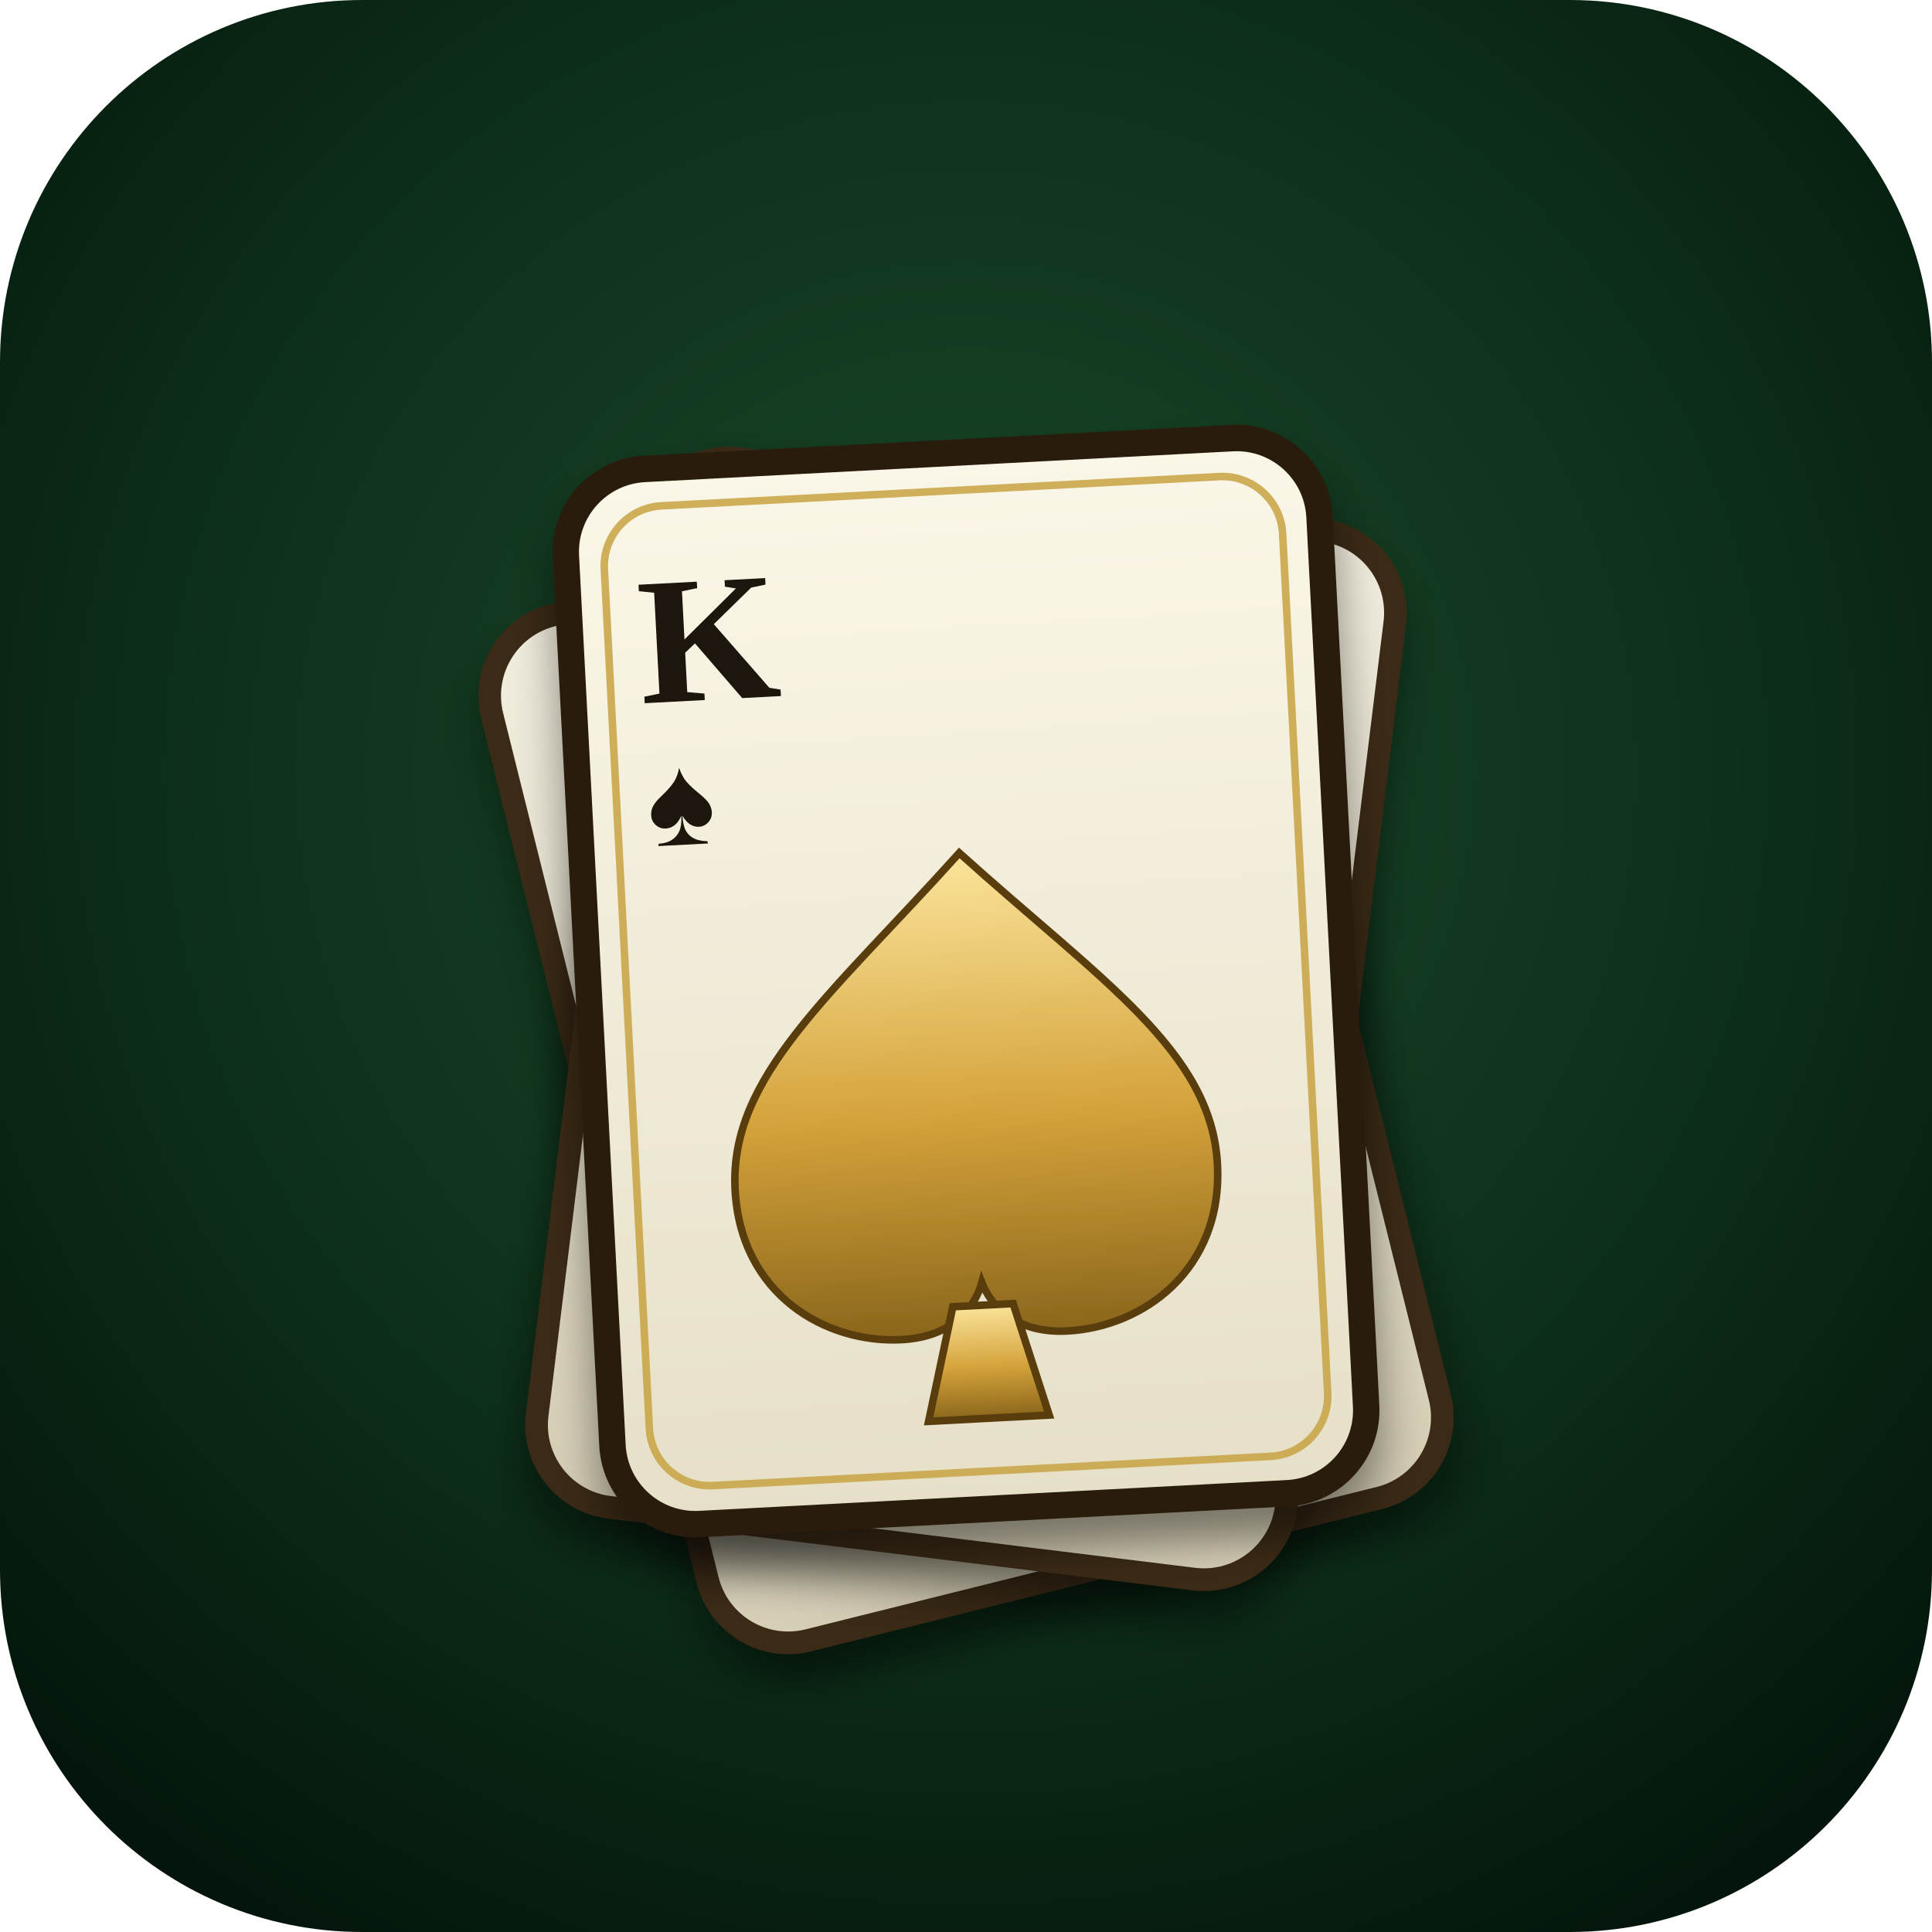
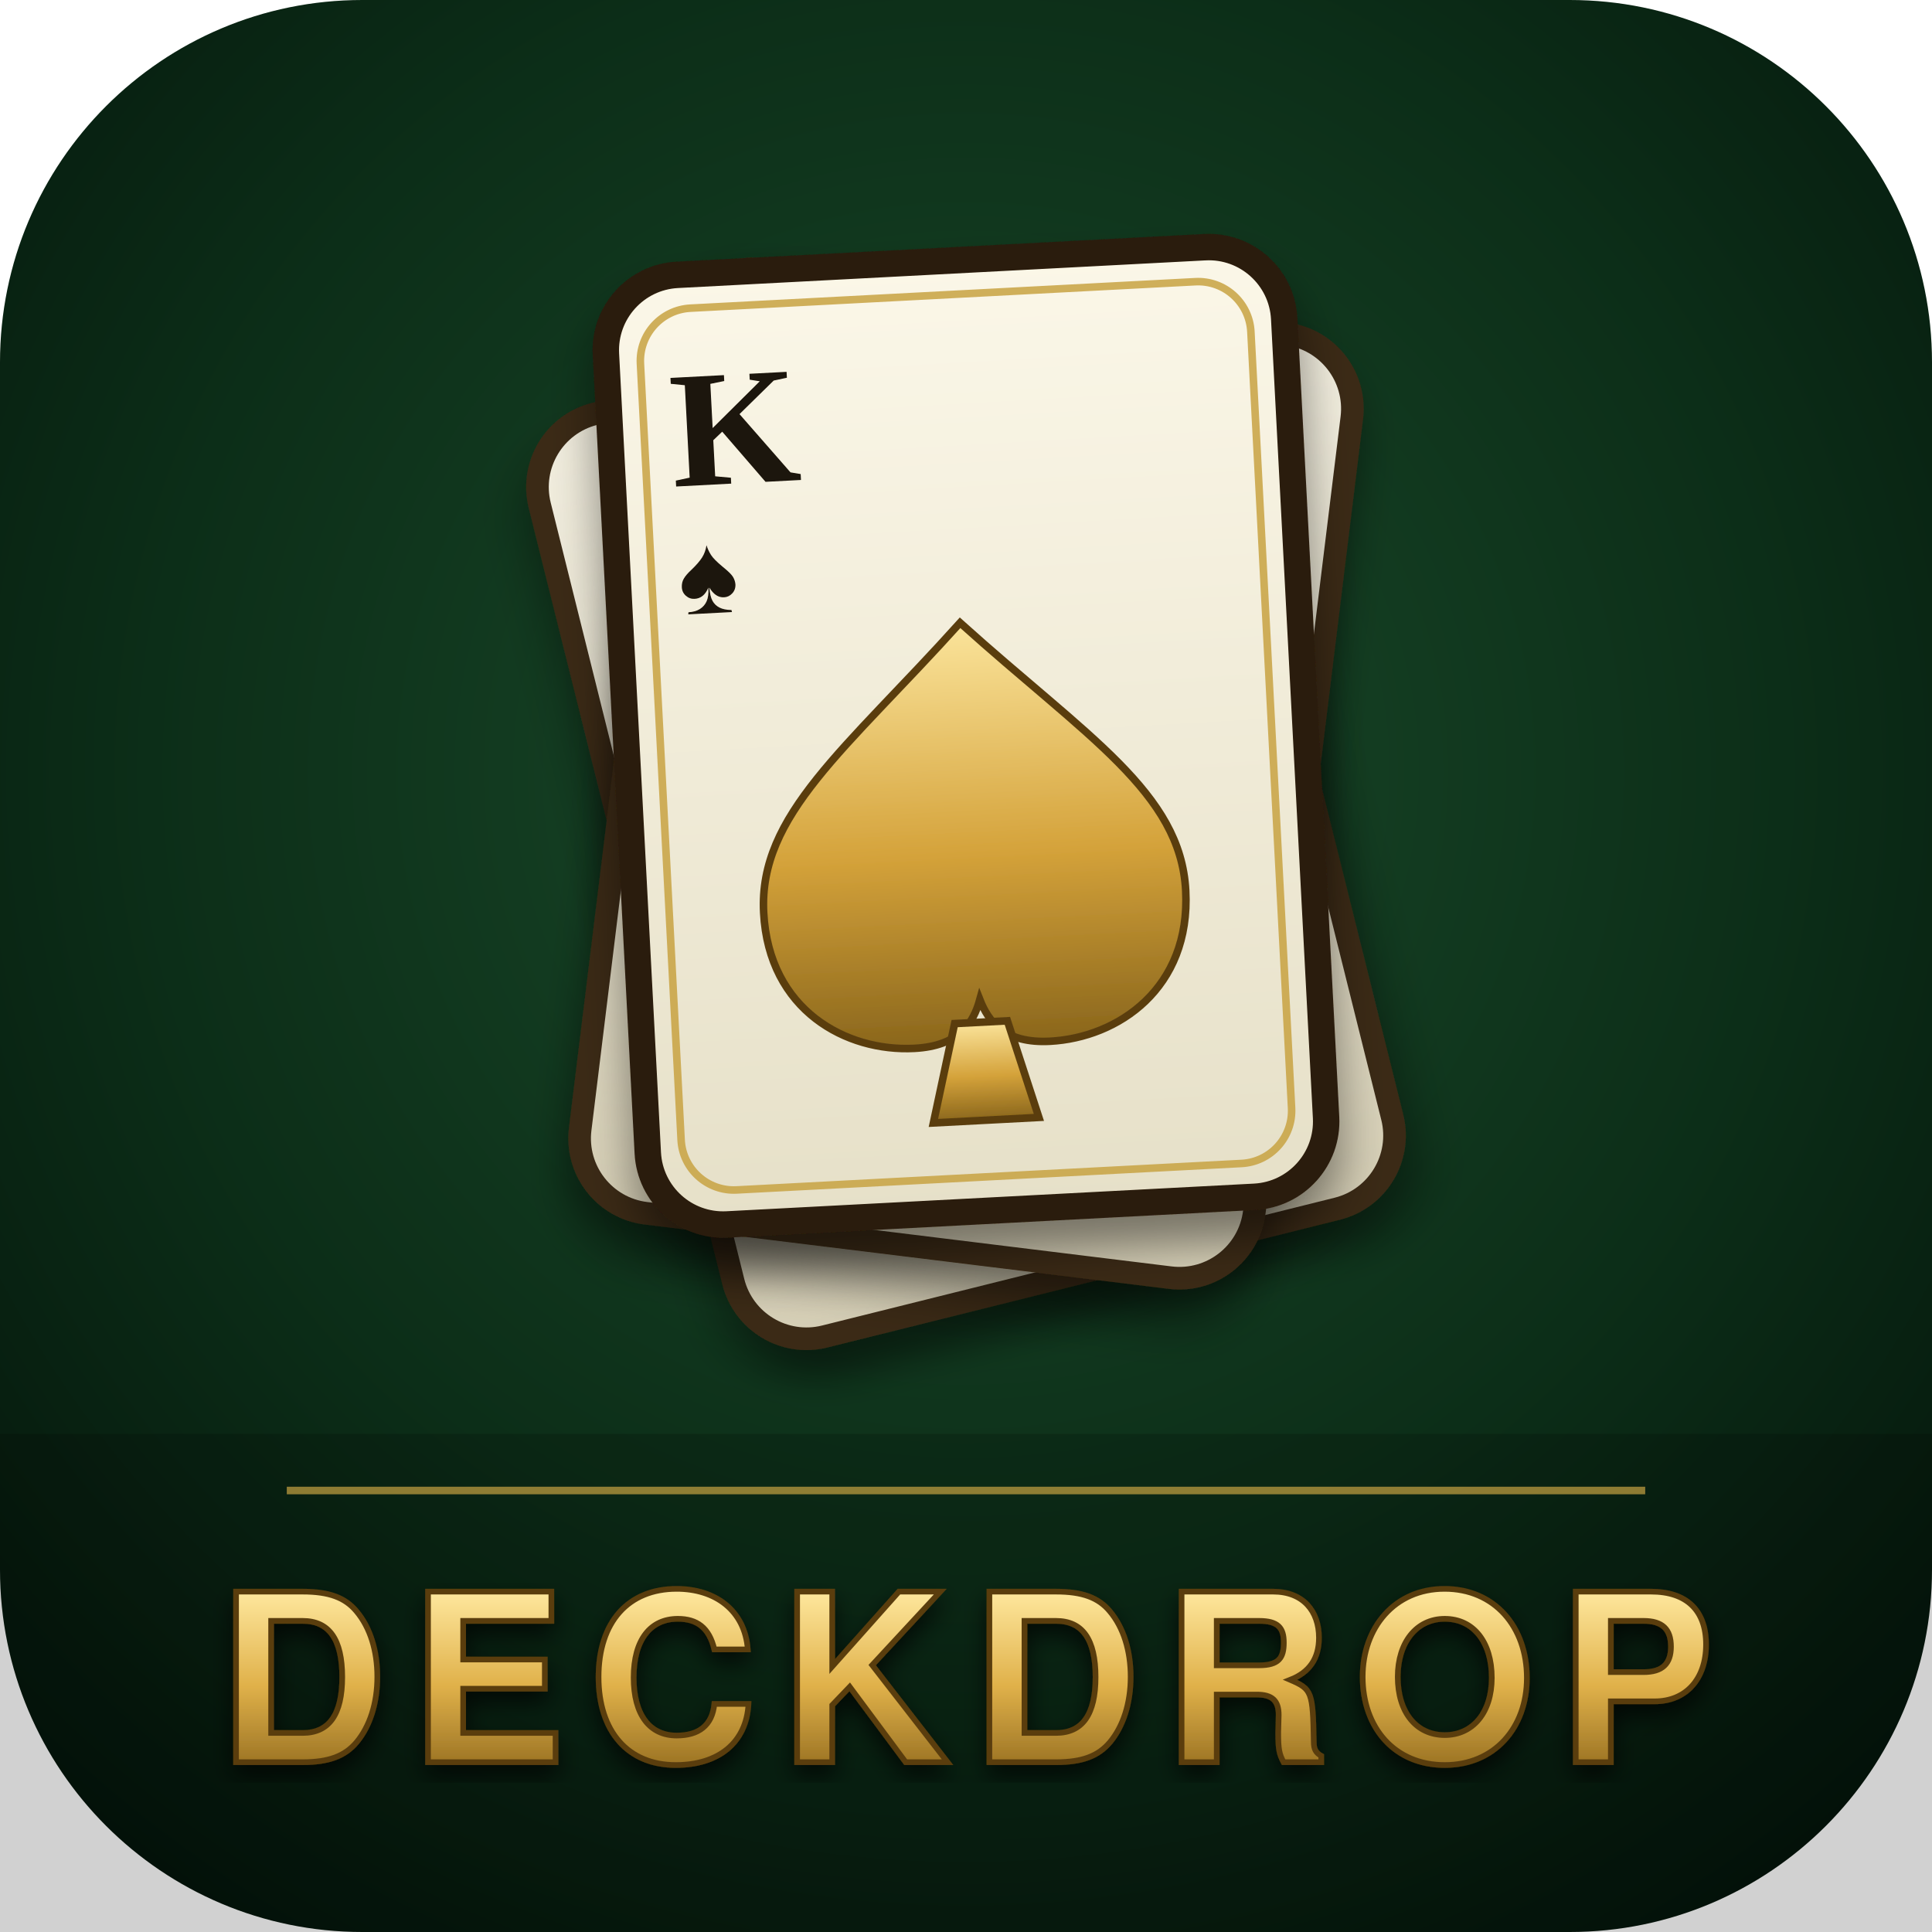
<svg xmlns="http://www.w3.org/2000/svg" viewBox="0 0 512 512" width="512" height="512">
  <defs>
    <radialGradient id="feltGrad" cx="50%" cy="40%" r="70%">
      <stop offset="0%" stop-color="#1a4a2a" />
      <stop offset="60%" stop-color="#0c2e18" />
      <stop offset="100%" stop-color="#04150b" />
    </radialGradient>
    <linearGradient id="cardFront" x1="0" y1="0" x2="0" y2="1">
      <stop offset="0%" stop-color="#fbf7e8" />
      <stop offset="100%" stop-color="#e6e0c8" />
    </linearGradient>
    <linearGradient id="cardBack" x1="0" y1="0" x2="0" y2="1">
      <stop offset="0%" stop-color="#f2eedf" />
      <stop offset="100%" stop-color="#d6cfb6" />
    </linearGradient>
    <linearGradient id="goldGrad" x1="0" y1="0" x2="0" y2="1">
      <stop offset="0%" stop-color="#fbe49b" />
      <stop offset="55%" stop-color="#d4a23a" />
      <stop offset="100%" stop-color="#8a661c" />
    </linearGradient>
+     <linearGradient id="wordmarkGrad" x1="0" y1="0" x2="0" y2="1">
+       <stop offset="0%" stop-color="#ffe9a0" />
+       <stop offset="55%" stop-color="#e0b14a" />
+       <stop offset="100%" stop-color="#9c7424" />
+     </linearGradient>
    <filter id="shadow" x="-20%" y="-20%" width="140%" height="140%">
      <feGaussianBlur in="SourceAlpha" stdDeviation="6" />
      <feOffset dx="0" dy="8" result="off" />
      <feComponentTransfer>
        <feFuncA type="linear" slope="0.45" />
      </feComponentTransfer>
      <feMerge>
        <feMergeNode />
        <feMergeNode in="SourceGraphic" />
      </feMerge>
    </filter>
+     <filter id="textShadow" x="-10%" y="-10%" width="120%" height="120%">
+       <feGaussianBlur in="SourceAlpha" stdDeviation="3" />
+       <feOffset dx="0" dy="3" result="off" />
+       <feComponentTransfer>
+         <feFuncA type="linear" slope="0.7" />
+       </feComponentTransfer>
+       <feMerge>
+         <feMergeNode />
+         <feMergeNode in="SourceGraphic" />
+       </feMerge>
+     </filter>
  </defs>
  <rect width="512" height="512" rx="96" ry="96" fill="url(#feltGrad)" />
-   <g transform="translate(256 280) rotate(-14) translate(-100 -140)" filter="url(#shadow)">
-     <rect width="200" height="280" rx="22" ry="22" fill="url(#cardBack)" stroke="#3a2a18" stroke-width="6" />
-     <rect x="20" y="14" width="160" height="10" rx="5" ry="5" fill="#c8a242" />
+   <g transform="translate(256 215) rotate(-14) translate(-90 -126)" filter="url(#shadow)">
+     <rect width="180" height="252" rx="20" ry="20" fill="url(#cardBack)" stroke="#3a2a18" stroke-width="6" />
+     <rect x="18" y="12" width="144" height="9" rx="4.5" ry="4.5" fill="#c8a242" />
  </g>
-   <g transform="translate(256 270) rotate(7) translate(-100 -140)" filter="url(#shadow)">
-     <rect width="200" height="280" rx="22" ry="22" fill="url(#cardBack)" stroke="#3a2a18" stroke-width="6" />
-     <rect x="20" y="14" width="160" height="10" rx="5" ry="5" fill="#c8a242" />
+   <g transform="translate(256 205) rotate(7) translate(-90 -126)" filter="url(#shadow)">
+     <rect width="180" height="252" rx="20" ry="20" fill="url(#cardBack)" stroke="#3a2a18" stroke-width="6" />
+     <rect x="18" y="12" width="144" height="9" rx="4.5" ry="4.5" fill="#c8a242" />
  </g>
-   <g transform="translate(256 260) rotate(-3) translate(-100 -140)" filter="url(#shadow)">
-     <rect width="200" height="280" rx="22" ry="22" fill="url(#cardFront)" stroke="#2a1a08" stroke-width="7" />
-     <rect x="10" y="10" width="180" height="260" rx="16" ry="16" fill="none" stroke="#c8a242" stroke-width="2" opacity="0.85" />
-     <text x="18" y="62" font-family="Georgia, 'Times New Roman', serif" font-weight="700" font-size="48" fill="#1a1208">K</text>
-     <text x="18" y="100" font-family="Georgia, 'Times New Roman', serif" font-size="34" fill="#1a1208">♠</text>
-     <g transform="translate(100 170)" fill="url(#goldGrad)" stroke="#5a3e10" stroke-width="2">
-       <path d="M0 -64                C -36 -28 -64 -8 -64 22                C -64 50 -42 64 -22 64                C -8 64 -2 56 0 50                C 2 56 8 64 22 64                C 42 64 64 50 64 22                C 64 -8 36 -28 0 -64 Z" />
-       <path d="M -16 86 L 16 86 L 8 56 L -8 56 Z" />
+   <g transform="translate(256 195) rotate(-3) translate(-90 -126)" filter="url(#shadow)">
+     <rect width="180" height="252" rx="20" ry="20" fill="url(#cardFront)" stroke="#2a1a08" stroke-width="7" />
+     <rect x="9" y="9" width="162" height="234" rx="14" ry="14" fill="none" stroke="#c8a242" stroke-width="2" opacity="0.85" />
+     <text x="16" y="56" font-family="Georgia, 'Times New Roman', serif" font-weight="700" font-size="44" fill="#1a1208">K</text>
+     <text x="16" y="90" font-family="Georgia, 'Times New Roman', serif" font-size="30" fill="#1a1208">♠</text>
+     <g transform="translate(90 152)" fill="url(#goldGrad)" stroke="#5a3e10" stroke-width="2">
+       <path d="M0 -56                C -32 -24 -56 -8 -56 18                C -56 44 -36 56 -18 56                C -6 56 -2 50 0 44                C 2 50 6 56 18 56                C 36 56 56 44 56 18                C 56 -8 32 -24 0 -56 Z" />
+       <path d="M -14 76 L 14 76 L 7 50 L -7 50 Z" />
    </g>
  </g>
+   <rect x="0" y="380" width="512" height="132" fill="#000" opacity="0.18" />
+   <rect x="76" y="394" width="360" height="2" fill="#c8a242" opacity="0.7" />
+   <text x="256" y="467" text-anchor="middle" font-family="'Helvetica Neue', 'Arial Black', sans-serif" font-weight="900" font-size="62" letter-spacing="6" fill="url(#wordmarkGrad)" stroke="#5a3e10" stroke-width="1.5" filter="url(#textShadow)">DECKDROP</text>
</svg>
